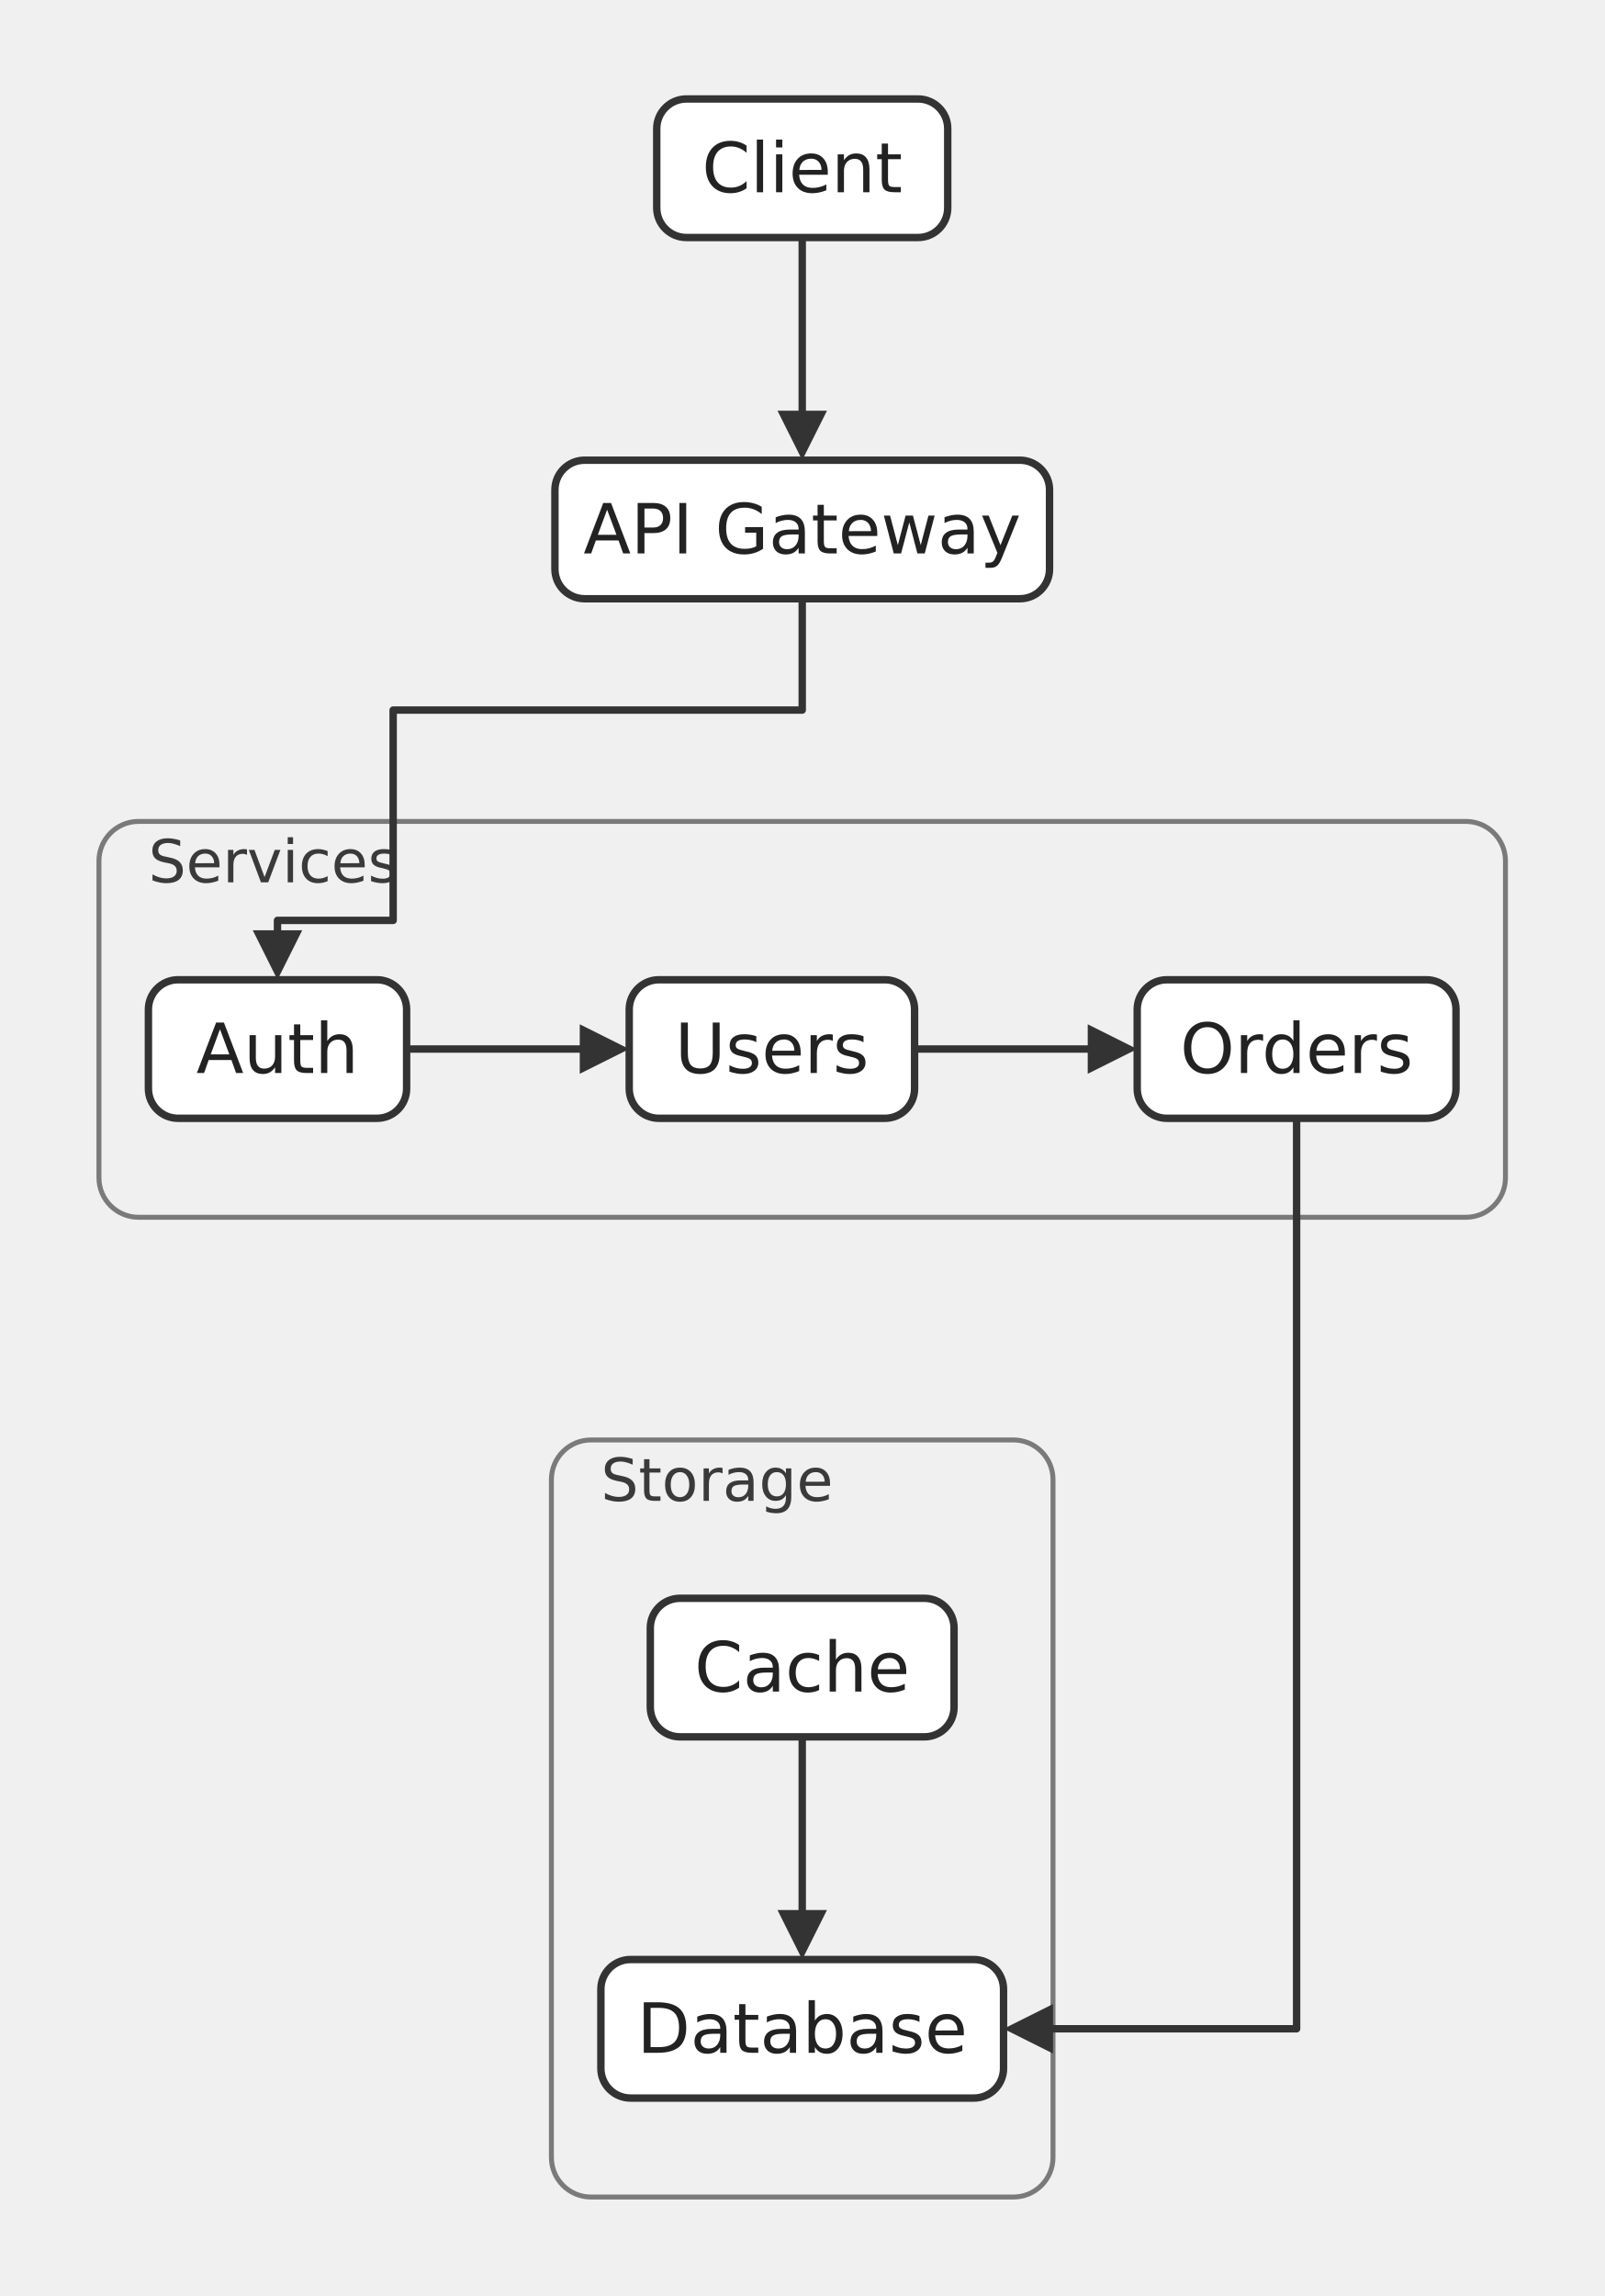
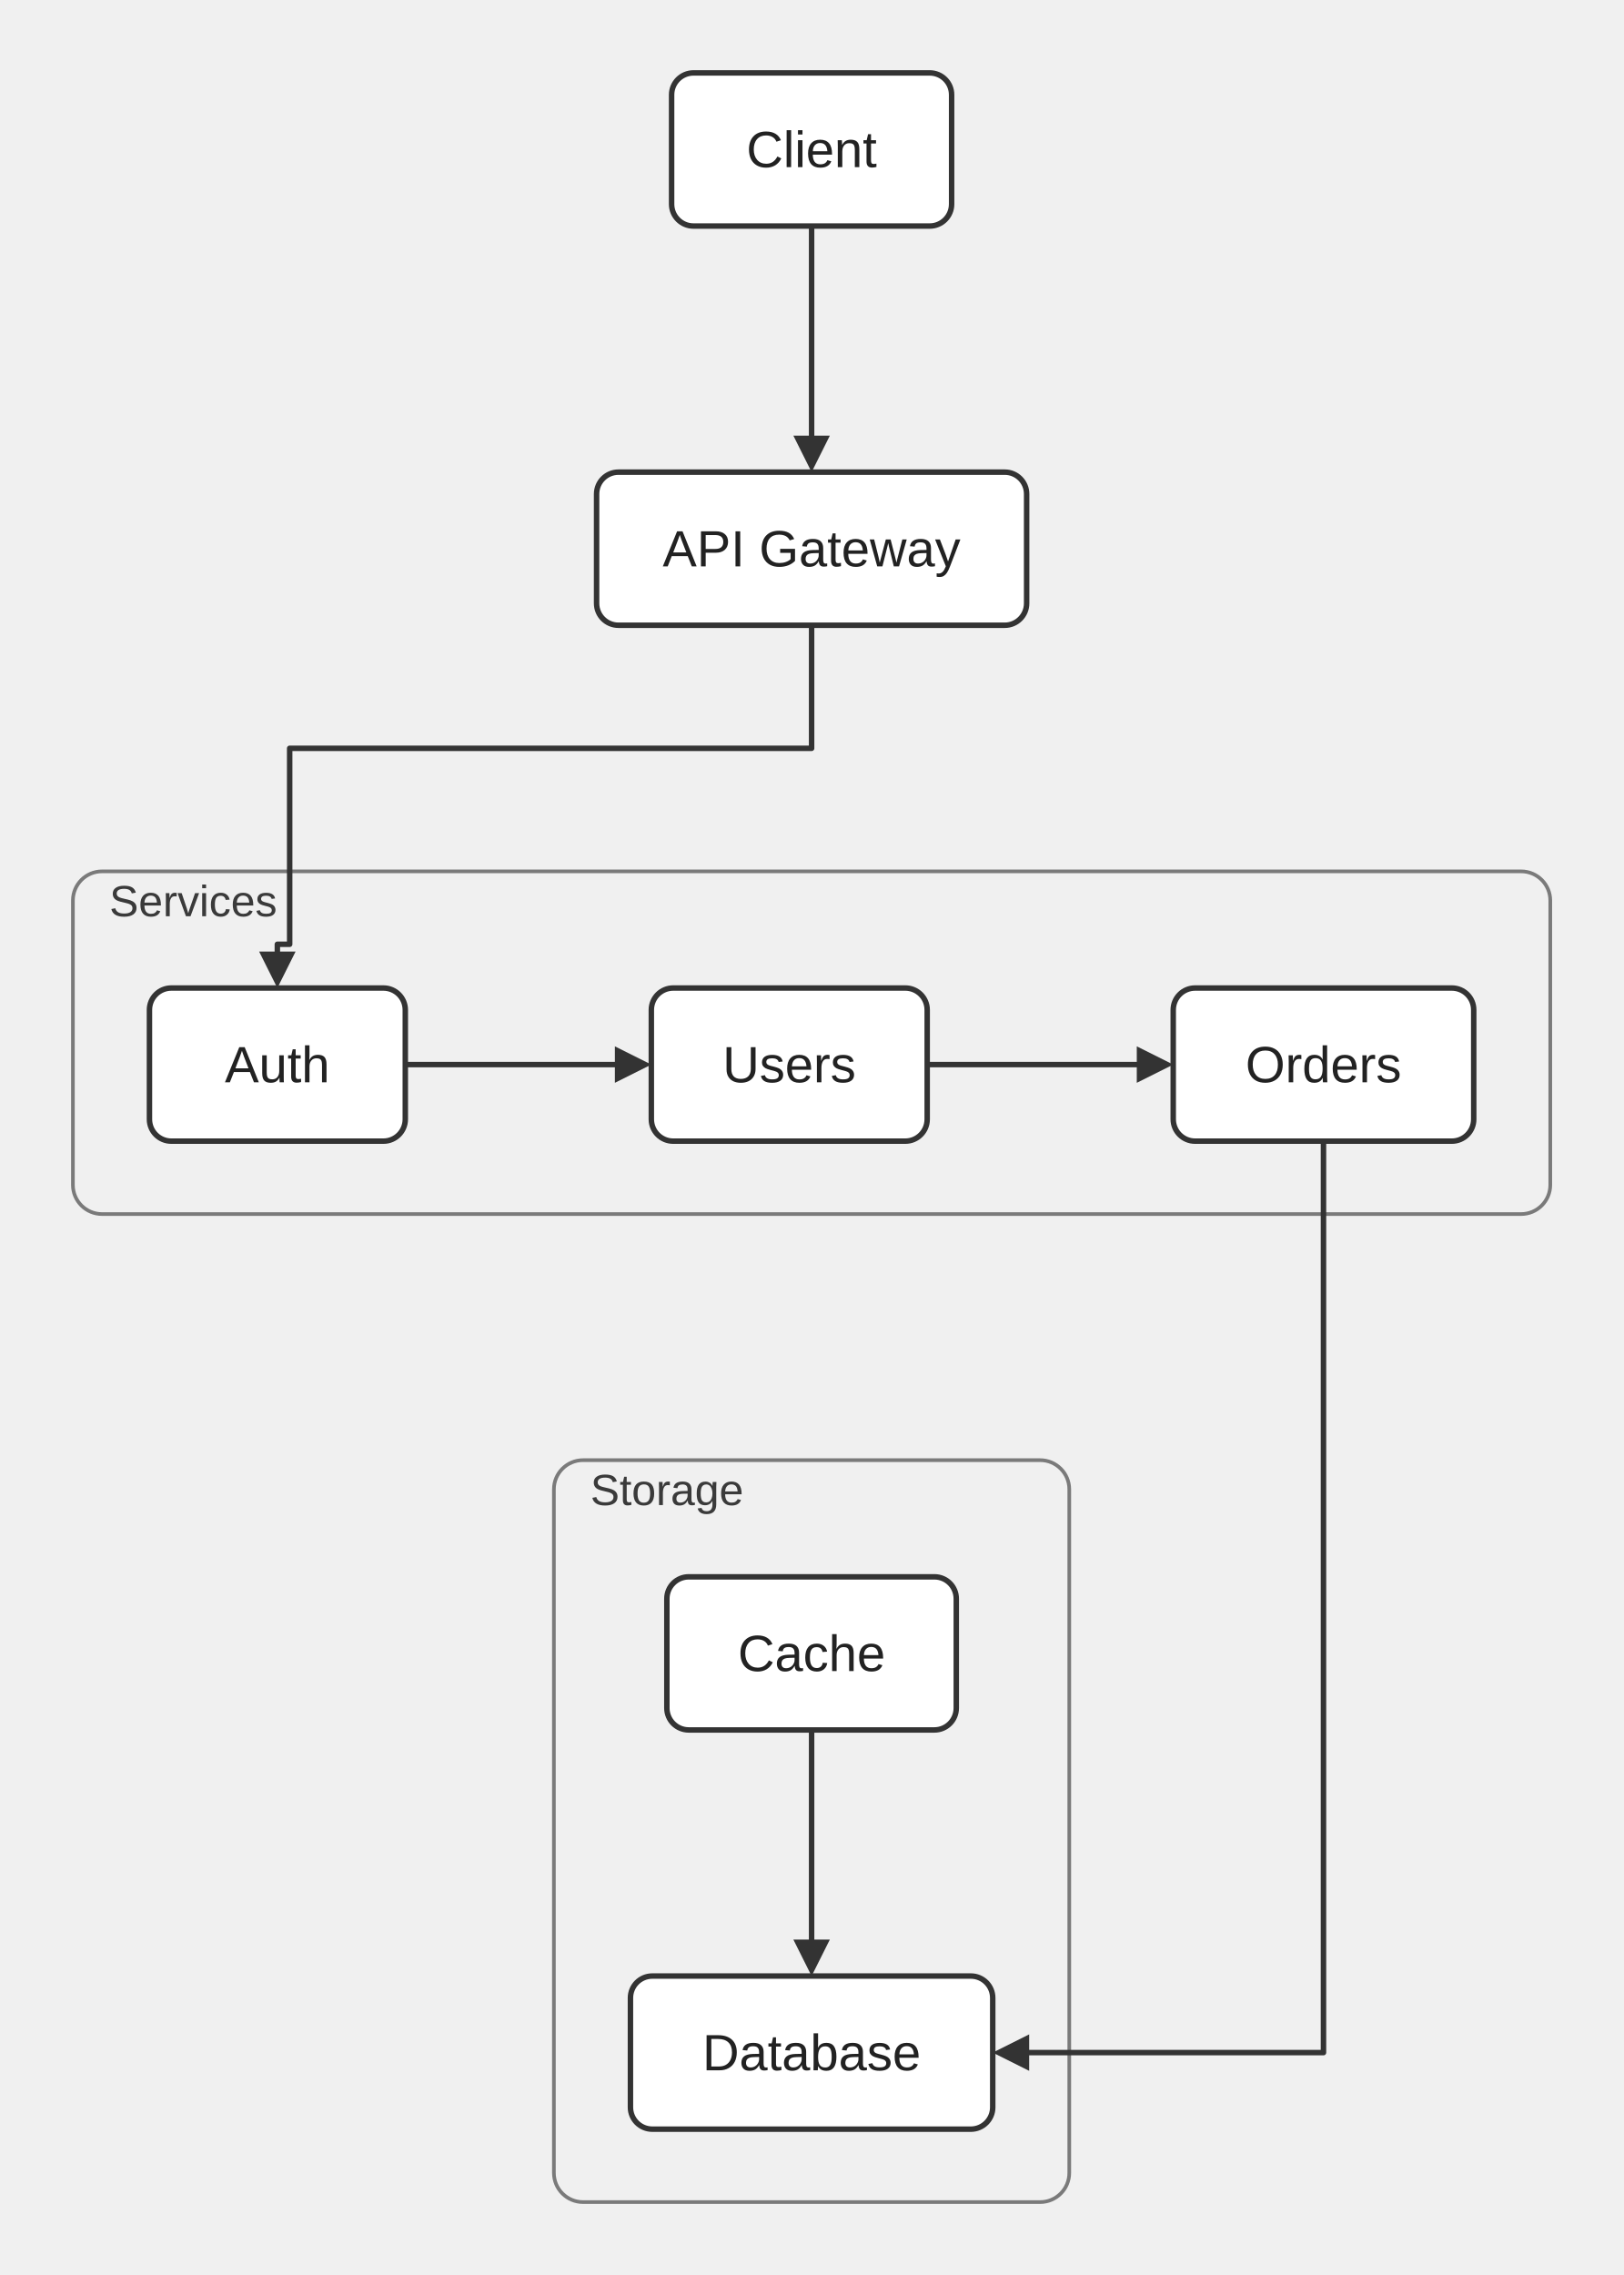
- <svg xmlns="http://www.w3.org/2000/svg" width="324.31" height="464.00" viewBox="0 0 324.31 464.00">
+ <svg xmlns="http://www.w3.org/2000/svg" width="445.31" height="624.00" viewBox="0 0 445.31 624.00">
  <defs>
    <marker id="arrow" viewBox="0 0 10 10" refX="6.00" refY="5" markerWidth="10" markerHeight="10" orient="auto" markerUnits="userSpaceOnUse">
      <path d="M0,0 L10,5 L0,10 Z" fill="#333" />
    </marker>
  </defs>
  <g fill="none" stroke="#7a7a7a" stroke-width="1" stroke-linejoin="round">
-     <rect x="20.00" y="166.00" width="284.31" height="80.00" rx="8" ry="8" fill="none" stroke="#7a7a7a" stroke-width="1" />
-     <rect x="111.46" y="291.00" width="101.39" height="153.00" rx="8" ry="8" fill="none" stroke="#7a7a7a" stroke-width="1" />
+     <rect x="20.00" y="239.00" width="405.31" height="94.00" rx="8" ry="8" fill="none" stroke="#7a7a7a" stroke-width="1" />
+     <rect x="151.96" y="400.50" width="141.39" height="203.50" rx="8" ry="8" fill="none" stroke="#7a7a7a" stroke-width="1" />
  </g>
-   <g fill="#3a3a3a" font-family="DejaVu Sans, Arial, sans-serif" font-size="12.00">
-     <text x="30.00" y="170.00" text-anchor="start" dominant-baseline="hanging">Services</text>
-     <text x="121.46" y="295.00" text-anchor="start" dominant-baseline="hanging">Storage</text>
+   <g fill="#3a3a3a" font-family="Arial, Helvetica, Liberation Sans, DejaVu Sans, sans-serif" font-size="12.00">
+     <text x="30.00" y="243.00" text-anchor="start" dominant-baseline="hanging">Services</text>
+     <text x="161.96" y="404.50" text-anchor="start" dominant-baseline="hanging">Storage</text>
  </g>
  <g fill="none" stroke-linecap="round" stroke-linejoin="round">
-     <polyline points="82.19,212.00 123.19,212.00" stroke="#333" stroke-width="1.5" marker-end="url(#arrow)" />
-     <polyline points="184.87,212.00 225.87,212.00" stroke="#333" stroke-width="1.5" marker-end="url(#arrow)" />
-     <polyline points="162.16,351.00 162.16,392.00" stroke="#333" stroke-width="1.5" marker-end="url(#arrow)" />
-     <polyline points="162.16,48.00 162.16,89.00" stroke="#333" stroke-width="1.5" marker-end="url(#arrow)" />
-     <polyline points="162.16,121.00 162.16,143.50 79.47,143.50 79.47,166.00 79.47,186.00 56.09,186.00 56.09,194.00" stroke="#333" stroke-width="1.5" marker-end="url(#arrow)" />
-     <polyline points="262.09,226.00 262.09,410.00 212.85,410.00 206.85,410.00" stroke="#333" stroke-width="1.5" marker-end="url(#arrow)" />
+     <polyline points="111.19,292.00 174.69,292.00" stroke="#333" stroke-width="1.5" marker-end="url(#arrow)" />
+     <polyline points="254.37,292.00 317.87,292.00" stroke="#333" stroke-width="1.5" marker-end="url(#arrow)" />
+     <polyline points="222.66,474.50 222.66,538.00" stroke="#333" stroke-width="1.5" marker-end="url(#arrow)" />
+     <polyline points="222.66,62.00 222.66,125.50" stroke="#333" stroke-width="1.5" marker-end="url(#arrow)" />
+     <polyline points="222.66,171.50 222.66,205.25 79.47,205.25 79.47,239.00 79.47,259.00 76.09,259.00 76.09,267.00" stroke="#333" stroke-width="1.5" marker-end="url(#arrow)" />
+     <polyline points="363.09,313.00 363.09,563.00 293.35,563.00 276.35,563.00" stroke="#333" stroke-width="1.5" marker-end="url(#arrow)" />
  </g>
  <g>
-     <rect x="132.75" y="20.00" width="58.82" height="28.00" rx="6" ry="6" fill="#fff" stroke="#333" stroke-width="1.5" />
-     <text x="162.16" y="34.00" font-family="DejaVu Sans, Arial, sans-serif" font-size="14" fill="#222" text-anchor="middle" dominant-baseline="central">Client</text>
-     <rect x="112.17" y="93.00" width="99.98" height="28.00" rx="6" ry="6" fill="#fff" stroke="#333" stroke-width="1.5" />
-     <text x="162.16" y="107.00" font-family="DejaVu Sans, Arial, sans-serif" font-size="14" fill="#222" text-anchor="middle" dominant-baseline="central">API Gateway</text>
-     <rect x="30.00" y="198.00" width="52.19" height="28.00" rx="6" ry="6" fill="#fff" stroke="#333" stroke-width="1.5" />
-     <text x="56.09" y="212.00" font-family="DejaVu Sans, Arial, sans-serif" font-size="14" fill="#222" text-anchor="middle" dominant-baseline="central">Auth</text>
-     <rect x="127.19" y="198.00" width="57.68" height="28.00" rx="6" ry="6" fill="#fff" stroke="#333" stroke-width="1.5" />
-     <text x="156.03" y="212.00" font-family="DejaVu Sans, Arial, sans-serif" font-size="14" fill="#222" text-anchor="middle" dominant-baseline="central">Users</text>
-     <rect x="229.87" y="198.00" width="64.44" height="28.00" rx="6" ry="6" fill="#fff" stroke="#333" stroke-width="1.5" />
-     <text x="262.09" y="212.00" font-family="DejaVu Sans, Arial, sans-serif" font-size="14" fill="#222" text-anchor="middle" dominant-baseline="central">Orders</text>
-     <rect x="131.45" y="323.00" width="61.40" height="28.00" rx="6" ry="6" fill="#fff" stroke="#333" stroke-width="1.5" />
-     <text x="162.16" y="337.00" font-family="DejaVu Sans, Arial, sans-serif" font-size="14" fill="#222" text-anchor="middle" dominant-baseline="central">Cache</text>
-     <rect x="121.46" y="396.00" width="81.39" height="28.00" rx="6" ry="6" fill="#fff" stroke="#333" stroke-width="1.5" />
-     <text x="162.16" y="410.00" font-family="DejaVu Sans, Arial, sans-serif" font-size="14" fill="#222" text-anchor="middle" dominant-baseline="central">Database</text>
+     <rect x="184.25" y="20.00" width="76.82" height="42.00" rx="6" ry="6" fill="#fff" stroke="#333" stroke-width="1.5" />
+     <text x="222.66" y="41.00" font-family="Arial, Helvetica, Liberation Sans, DejaVu Sans, sans-serif" font-size="14" fill="#222" text-anchor="middle" dominant-baseline="central">Client</text>
+     <rect x="163.67" y="129.50" width="117.98" height="42.00" rx="6" ry="6" fill="#fff" stroke="#333" stroke-width="1.5" />
+     <text x="222.66" y="150.50" font-family="Arial, Helvetica, Liberation Sans, DejaVu Sans, sans-serif" font-size="14" fill="#222" text-anchor="middle" dominant-baseline="central">API Gateway</text>
+     <rect x="41.00" y="271.00" width="70.19" height="42.00" rx="6" ry="6" fill="#fff" stroke="#333" stroke-width="1.5" />
+     <text x="76.09" y="292.00" font-family="Arial, Helvetica, Liberation Sans, DejaVu Sans, sans-serif" font-size="14" fill="#222" text-anchor="middle" dominant-baseline="central">Auth</text>
+     <rect x="178.69" y="271.00" width="75.68" height="42.00" rx="6" ry="6" fill="#fff" stroke="#333" stroke-width="1.5" />
+     <text x="216.53" y="292.00" font-family="Arial, Helvetica, Liberation Sans, DejaVu Sans, sans-serif" font-size="14" fill="#222" text-anchor="middle" dominant-baseline="central">Users</text>
+     <rect x="321.87" y="271.00" width="82.44" height="42.00" rx="6" ry="6" fill="#fff" stroke="#333" stroke-width="1.5" />
+     <text x="363.09" y="292.00" font-family="Arial, Helvetica, Liberation Sans, DejaVu Sans, sans-serif" font-size="14" fill="#222" text-anchor="middle" dominant-baseline="central">Orders</text>
+     <rect x="182.95" y="432.50" width="79.40" height="42.00" rx="6" ry="6" fill="#fff" stroke="#333" stroke-width="1.5" />
+     <text x="222.66" y="453.50" font-family="Arial, Helvetica, Liberation Sans, DejaVu Sans, sans-serif" font-size="14" fill="#222" text-anchor="middle" dominant-baseline="central">Cache</text>
+     <rect x="172.96" y="542.00" width="99.39" height="42.00" rx="6" ry="6" fill="#fff" stroke="#333" stroke-width="1.5" />
+     <text x="222.66" y="563.00" font-family="Arial, Helvetica, Liberation Sans, DejaVu Sans, sans-serif" font-size="14" fill="#222" text-anchor="middle" dominant-baseline="central">Database</text>
  </g>
</svg>
